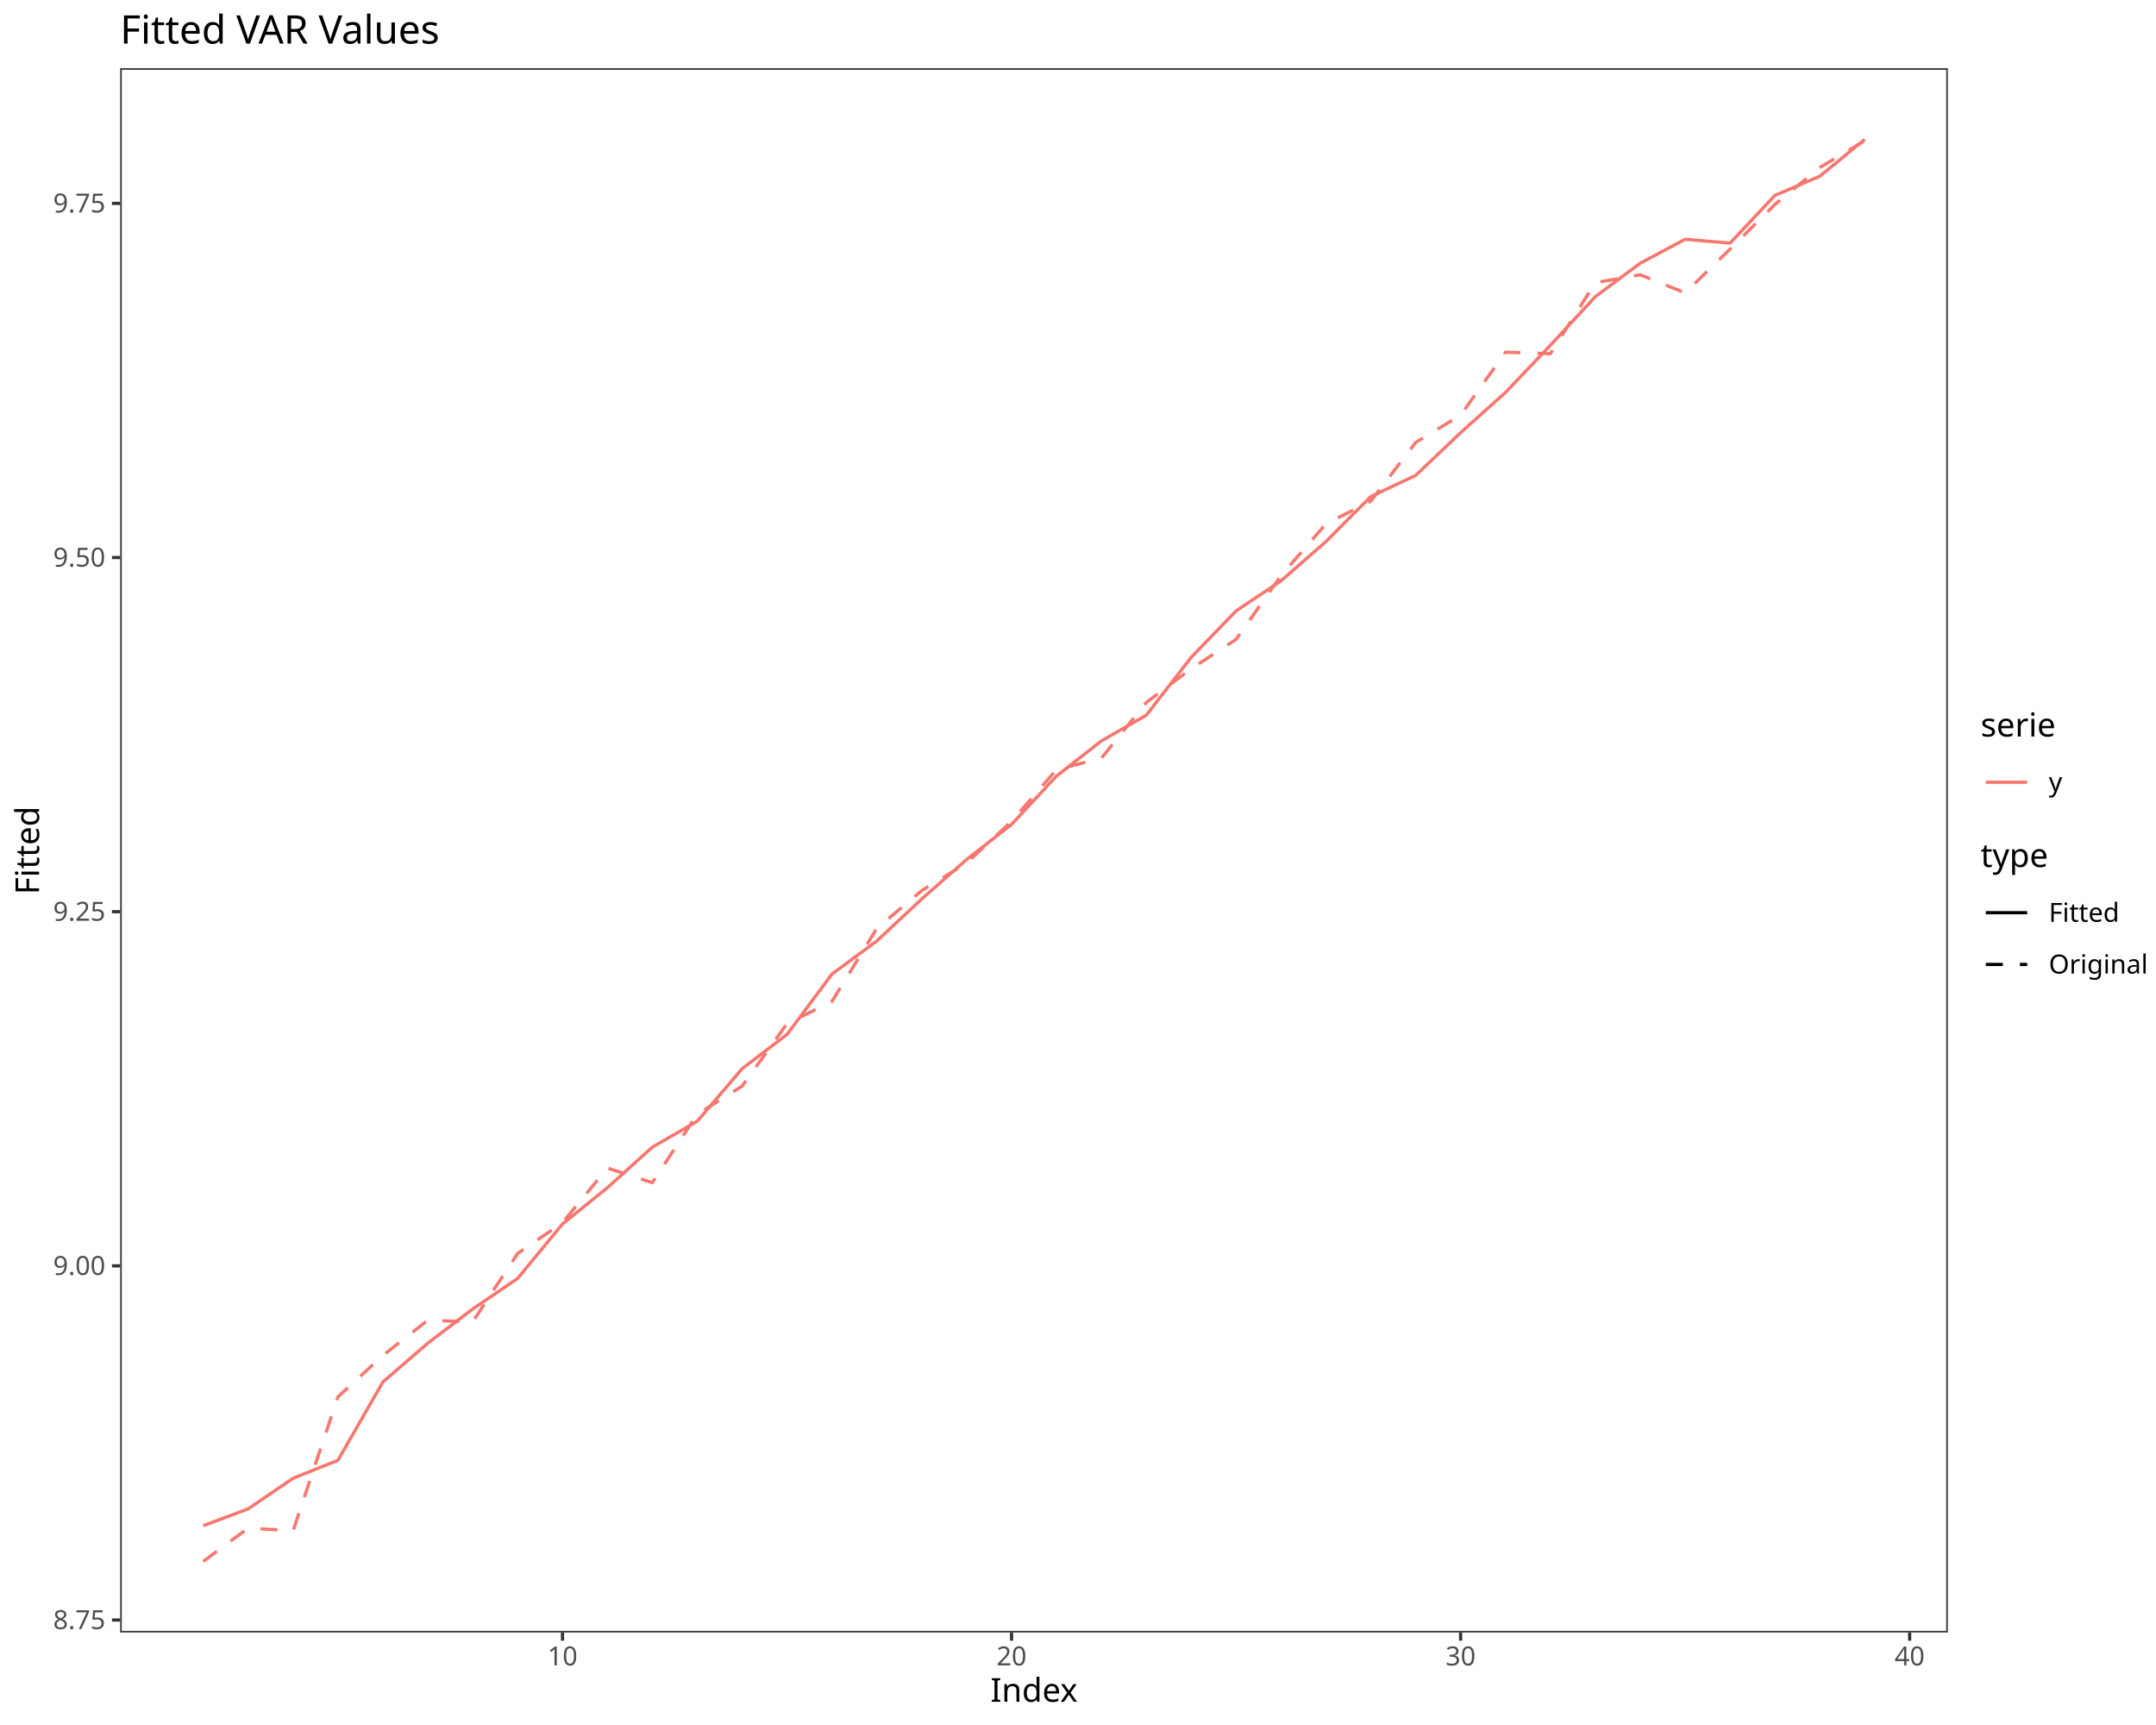
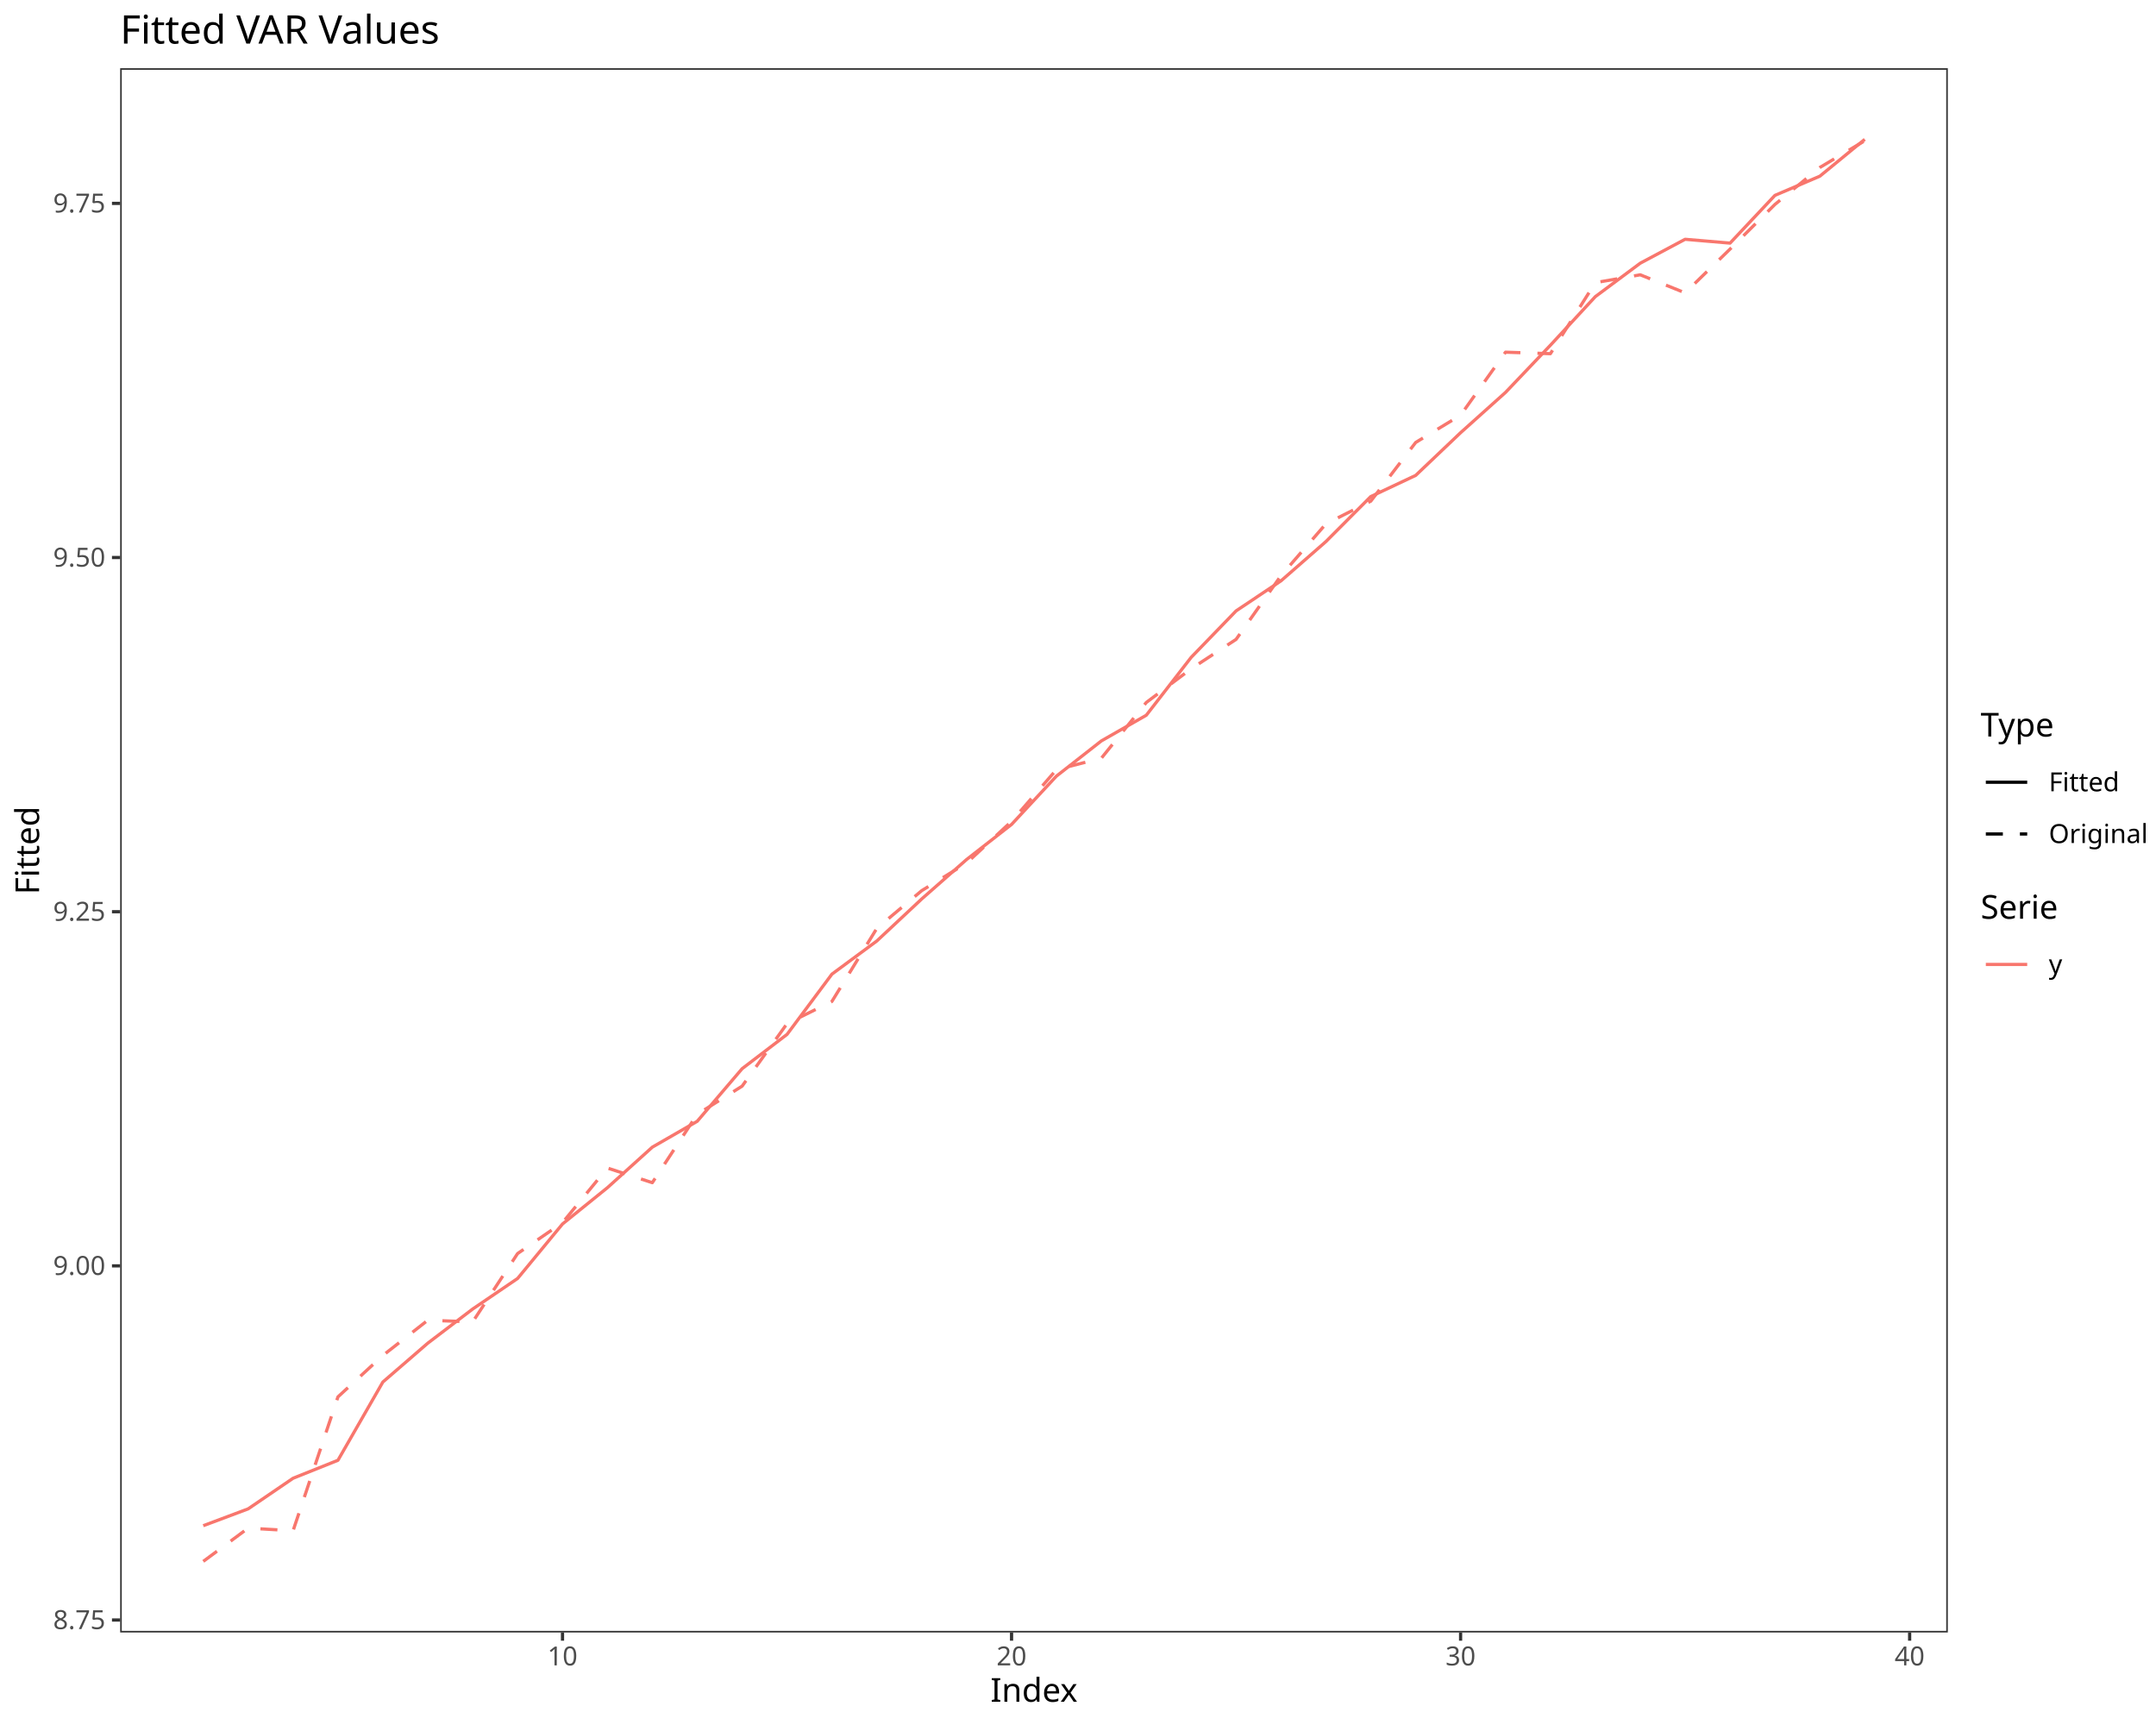
<svg xmlns="http://www.w3.org/2000/svg" class="svglite" data-engine-version="2.0" width="720.00pt" height="576.00pt" viewBox="0 0 720.00 576.00">
  <defs>
    <style type="text/css">
    .svglite line, .svglite polyline, .svglite polygon, .svglite path, .svglite rect, .svglite circle {
      fill: none;
      stroke: #000000;
      stroke-linecap: round;
      stroke-linejoin: round;
      stroke-miterlimit: 10.00;
    }
  </style>
  </defs>
  <rect width="100%" height="100%" style="stroke: none; fill: #FFFFFF;" />
  <defs>
    <clipPath id="cpMC4wMHw3MjAuMDB8MC4wMHw1NzYuMDA=">
      <rect x="0.00" y="0.00" width="720.00" height="576.00" />
    </clipPath>
  </defs>
  <g clip-path="url(#cpMC4wMHw3MjAuMDB8MC4wMHw1NzYuMDA=)">
    <rect x="0.00" y="0.00" width="720.00" height="576.00" style="stroke-width: 1.07; stroke: #FFFFFF; fill: #FFFFFF;" />
  </g>
  <defs>
    <clipPath id="cpNDAuMTN8NjUwLjQ4fDIyLjc4fDU0NS4xMQ==">
      <rect x="40.13" y="22.78" width="610.35" height="522.33" />
    </clipPath>
  </defs>
  <g clip-path="url(#cpNDAuMTN8NjUwLjQ4fDIyLjc4fDU0NS4xMQ==)">
    <rect x="40.13" y="22.78" width="610.35" height="522.33" style="stroke-width: 1.07; stroke: none; fill: #FFFFFF;" />
    <polyline points="67.88,509.45 82.87,503.83 97.87,493.61 112.86,487.60 127.86,461.47 142.86,448.50 157.85,437.10 172.85,426.90 187.85,408.70 202.84,396.59 217.84,383.05 232.83,374.42 247.83,356.85 262.83,345.40 277.82,325.28 292.82,314.20 307.82,300.16 322.81,286.99 337.81,275.29 352.80,259.15 367.80,247.40 382.80,238.83 397.79,219.50 412.79,203.99 427.79,193.95 442.78,180.85 457.78,165.80 472.77,158.74 487.77,144.48 502.77,131.03 517.76,115.28 532.76,99.05 547.76,87.89 562.75,79.90 577.75,81.18 592.74,65.24 607.74,58.83 622.74,46.53 " style="stroke-width: 1.07; stroke: #F8766D; stroke-linecap: butt;" />
    <polyline points="67.88,521.37 82.87,510.26 97.87,511.13 112.86,466.43 127.86,452.61 142.86,440.84 157.85,441.40 172.85,418.58 187.85,408.26 202.84,390.02 217.84,394.91 232.83,372.08 247.83,362.68 262.83,341.81 277.82,334.39 292.82,309.99 307.82,297.39 322.81,288.17 337.81,274.26 352.80,257.00 367.80,253.17 382.80,234.57 397.79,223.30 412.79,213.50 427.79,192.22 442.78,174.94 457.78,167.34 472.77,147.74 487.77,138.64 502.77,117.60 517.76,118.10 532.76,94.38 547.76,91.76 562.75,97.79 577.75,83.17 592.74,68.27 607.74,55.92 622.74,46.99 " style="stroke-width: 1.07; stroke: #F8766D; stroke-dasharray: 5.69,5.69; stroke-linecap: butt;" />
    <rect x="40.13" y="22.78" width="610.35" height="522.33" style="stroke-width: 1.07; stroke: #333333;" />
  </g>
  <g clip-path="url(#cpMC4wMHw3MjAuMDB8MC4wMHw1NzYuMDA=)">
    <text x="35.20" y="543.97" text-anchor="end" style="font-size: 8.80px; fill: #4D4D4D; font-family: sans;" textLength="17.13px" lengthAdjust="spacingAndGlyphs">8.75</text>
    <text x="35.20" y="425.71" text-anchor="end" style="font-size: 8.80px; fill: #4D4D4D; font-family: sans;" textLength="17.13px" lengthAdjust="spacingAndGlyphs">9.00</text>
    <text x="35.20" y="307.45" text-anchor="end" style="font-size: 8.80px; fill: #4D4D4D; font-family: sans;" textLength="17.13px" lengthAdjust="spacingAndGlyphs">9.25</text>
    <text x="35.20" y="189.20" text-anchor="end" style="font-size: 8.80px; fill: #4D4D4D; font-family: sans;" textLength="17.13px" lengthAdjust="spacingAndGlyphs">9.50</text>
    <text x="35.20" y="70.94" text-anchor="end" style="font-size: 8.80px; fill: #4D4D4D; font-family: sans;" textLength="17.13px" lengthAdjust="spacingAndGlyphs">9.75</text>
    <polyline points="37.39,540.94 40.13,540.94 " style="stroke-width: 1.07; stroke: #333333; stroke-linecap: butt;" />
    <polyline points="37.39,422.68 40.13,422.68 " style="stroke-width: 1.07; stroke: #333333; stroke-linecap: butt;" />
    <polyline points="37.39,304.43 40.13,304.43 " style="stroke-width: 1.07; stroke: #333333; stroke-linecap: butt;" />
    <polyline points="37.39,186.17 40.13,186.17 " style="stroke-width: 1.07; stroke: #333333; stroke-linecap: butt;" />
    <polyline points="37.39,67.91 40.13,67.91 " style="stroke-width: 1.07; stroke: #333333; stroke-linecap: butt;" />
    <polyline points="187.85,547.85 187.85,545.11 " style="stroke-width: 1.07; stroke: #333333; stroke-linecap: butt;" />
    <polyline points="337.81,547.85 337.81,545.11 " style="stroke-width: 1.07; stroke: #333333; stroke-linecap: butt;" />
    <polyline points="487.77,547.85 487.77,545.11 " style="stroke-width: 1.07; stroke: #333333; stroke-linecap: butt;" />
    <polyline points="637.73,547.85 637.73,545.11 " style="stroke-width: 1.07; stroke: #333333; stroke-linecap: butt;" />
    <text x="187.85" y="556.10" text-anchor="middle" style="font-size: 8.80px; fill: #4D4D4D; font-family: sans;" textLength="9.79px" lengthAdjust="spacingAndGlyphs">10</text>
    <text x="337.81" y="556.10" text-anchor="middle" style="font-size: 8.80px; fill: #4D4D4D; font-family: sans;" textLength="9.79px" lengthAdjust="spacingAndGlyphs">20</text>
    <text x="487.77" y="556.10" text-anchor="middle" style="font-size: 8.80px; fill: #4D4D4D; font-family: sans;" textLength="9.79px" lengthAdjust="spacingAndGlyphs">30</text>
    <text x="637.73" y="556.10" text-anchor="middle" style="font-size: 8.80px; fill: #4D4D4D; font-family: sans;" textLength="9.79px" lengthAdjust="spacingAndGlyphs">40</text>
    <text x="345.31" y="568.24" text-anchor="middle" style="font-size: 11.00px; font-family: sans;" textLength="26.91px" lengthAdjust="spacingAndGlyphs">Index</text>
    <text transform="translate(13.05,283.95) rotate(-90)" text-anchor="middle" style="font-size: 11.00px; font-family: sans;" textLength="27.51px" lengthAdjust="spacingAndGlyphs">Fitted</text>
-     <rect x="661.44" y="237.22" width="27.16" height="32.61" style="stroke-width: 1.07; stroke: none; fill: #FFFFFF;" />
-     <text x="661.44" y="245.93" style="font-size: 11.00px; font-family: sans;" textLength="23.85px" lengthAdjust="spacingAndGlyphs">serie</text>
+     <rect x="661.44" y="237.22" width="53.08" height="49.89" style="stroke-width: 1.07; stroke: none; fill: #FFFFFF;" />
+     <text x="661.44" y="245.93" style="font-size: 11.00px; font-family: sans;" textLength="24.46px" lengthAdjust="spacingAndGlyphs">Type</text>
    <rect x="661.44" y="252.55" width="17.28" height="17.28" style="stroke-width: 1.07; stroke: none; fill: #FFFFFF;" />
-     <line x1="663.17" y1="261.19" x2="676.99" y2="261.19" style="stroke-width: 1.07; stroke: #F8766D; stroke-linecap: butt;" />
-     <text x="684.20" y="264.22" style="font-size: 8.80px; font-family: sans;" textLength="4.40px" lengthAdjust="spacingAndGlyphs">y</text>
-     <rect x="661.44" y="280.79" width="53.08" height="49.89" style="stroke-width: 1.07; stroke: none; fill: #FFFFFF;" />
-     <text x="661.44" y="289.50" style="font-size: 11.00px; font-family: sans;" textLength="20.80px" lengthAdjust="spacingAndGlyphs">type</text>
-     <rect x="661.44" y="296.12" width="17.28" height="17.28" style="stroke-width: 1.07; stroke: none; fill: #FFFFFF;" />
-     <line x1="663.17" y1="304.76" x2="676.99" y2="304.76" style="stroke-width: 1.07; stroke-linecap: butt;" />
+     <line x1="663.17" y1="261.19" x2="676.99" y2="261.19" style="stroke-width: 1.07; stroke-linecap: butt;" />
+     <rect x="661.44" y="269.83" width="17.28" height="17.28" style="stroke-width: 1.07; stroke: none; fill: #FFFFFF;" />
+     <line x1="663.17" y1="278.47" x2="676.99" y2="278.47" style="stroke-width: 1.07; stroke-dasharray: 5.69,5.69; stroke-linecap: butt;" />
+     <text x="684.20" y="264.22" style="font-size: 8.80px; font-family: sans;" textLength="22.01px" lengthAdjust="spacingAndGlyphs">Fitted</text>
+     <text x="684.20" y="281.50" style="font-size: 8.80px; font-family: sans;" textLength="30.32px" lengthAdjust="spacingAndGlyphs">Original</text>
+     <rect x="661.44" y="298.07" width="27.16" height="32.61" style="stroke-width: 1.07; stroke: none; fill: #FFFFFF;" />
+     <text x="661.44" y="306.78" style="font-size: 11.00px; font-family: sans;" textLength="25.68px" lengthAdjust="spacingAndGlyphs">Serie</text>
    <rect x="661.44" y="313.40" width="17.28" height="17.28" style="stroke-width: 1.07; stroke: none; fill: #FFFFFF;" />
-     <line x1="663.17" y1="322.04" x2="676.99" y2="322.04" style="stroke-width: 1.07; stroke-dasharray: 5.69,5.69; stroke-linecap: butt;" />
-     <text x="684.20" y="307.79" style="font-size: 8.80px; font-family: sans;" textLength="22.01px" lengthAdjust="spacingAndGlyphs">Fitted</text>
-     <text x="684.20" y="325.07" style="font-size: 8.80px; font-family: sans;" textLength="30.32px" lengthAdjust="spacingAndGlyphs">Original</text>
+     <line x1="663.17" y1="322.04" x2="676.99" y2="322.04" style="stroke-width: 1.07; stroke: #F8766D; stroke-linecap: butt;" />
+     <text x="684.20" y="325.07" style="font-size: 8.80px; font-family: sans;" textLength="4.40px" lengthAdjust="spacingAndGlyphs">y</text>
    <text x="40.13" y="14.56" style="font-size: 13.20px; font-family: sans;" textLength="107.86px" lengthAdjust="spacingAndGlyphs">Fitted VAR Values</text>
  </g>
</svg>
